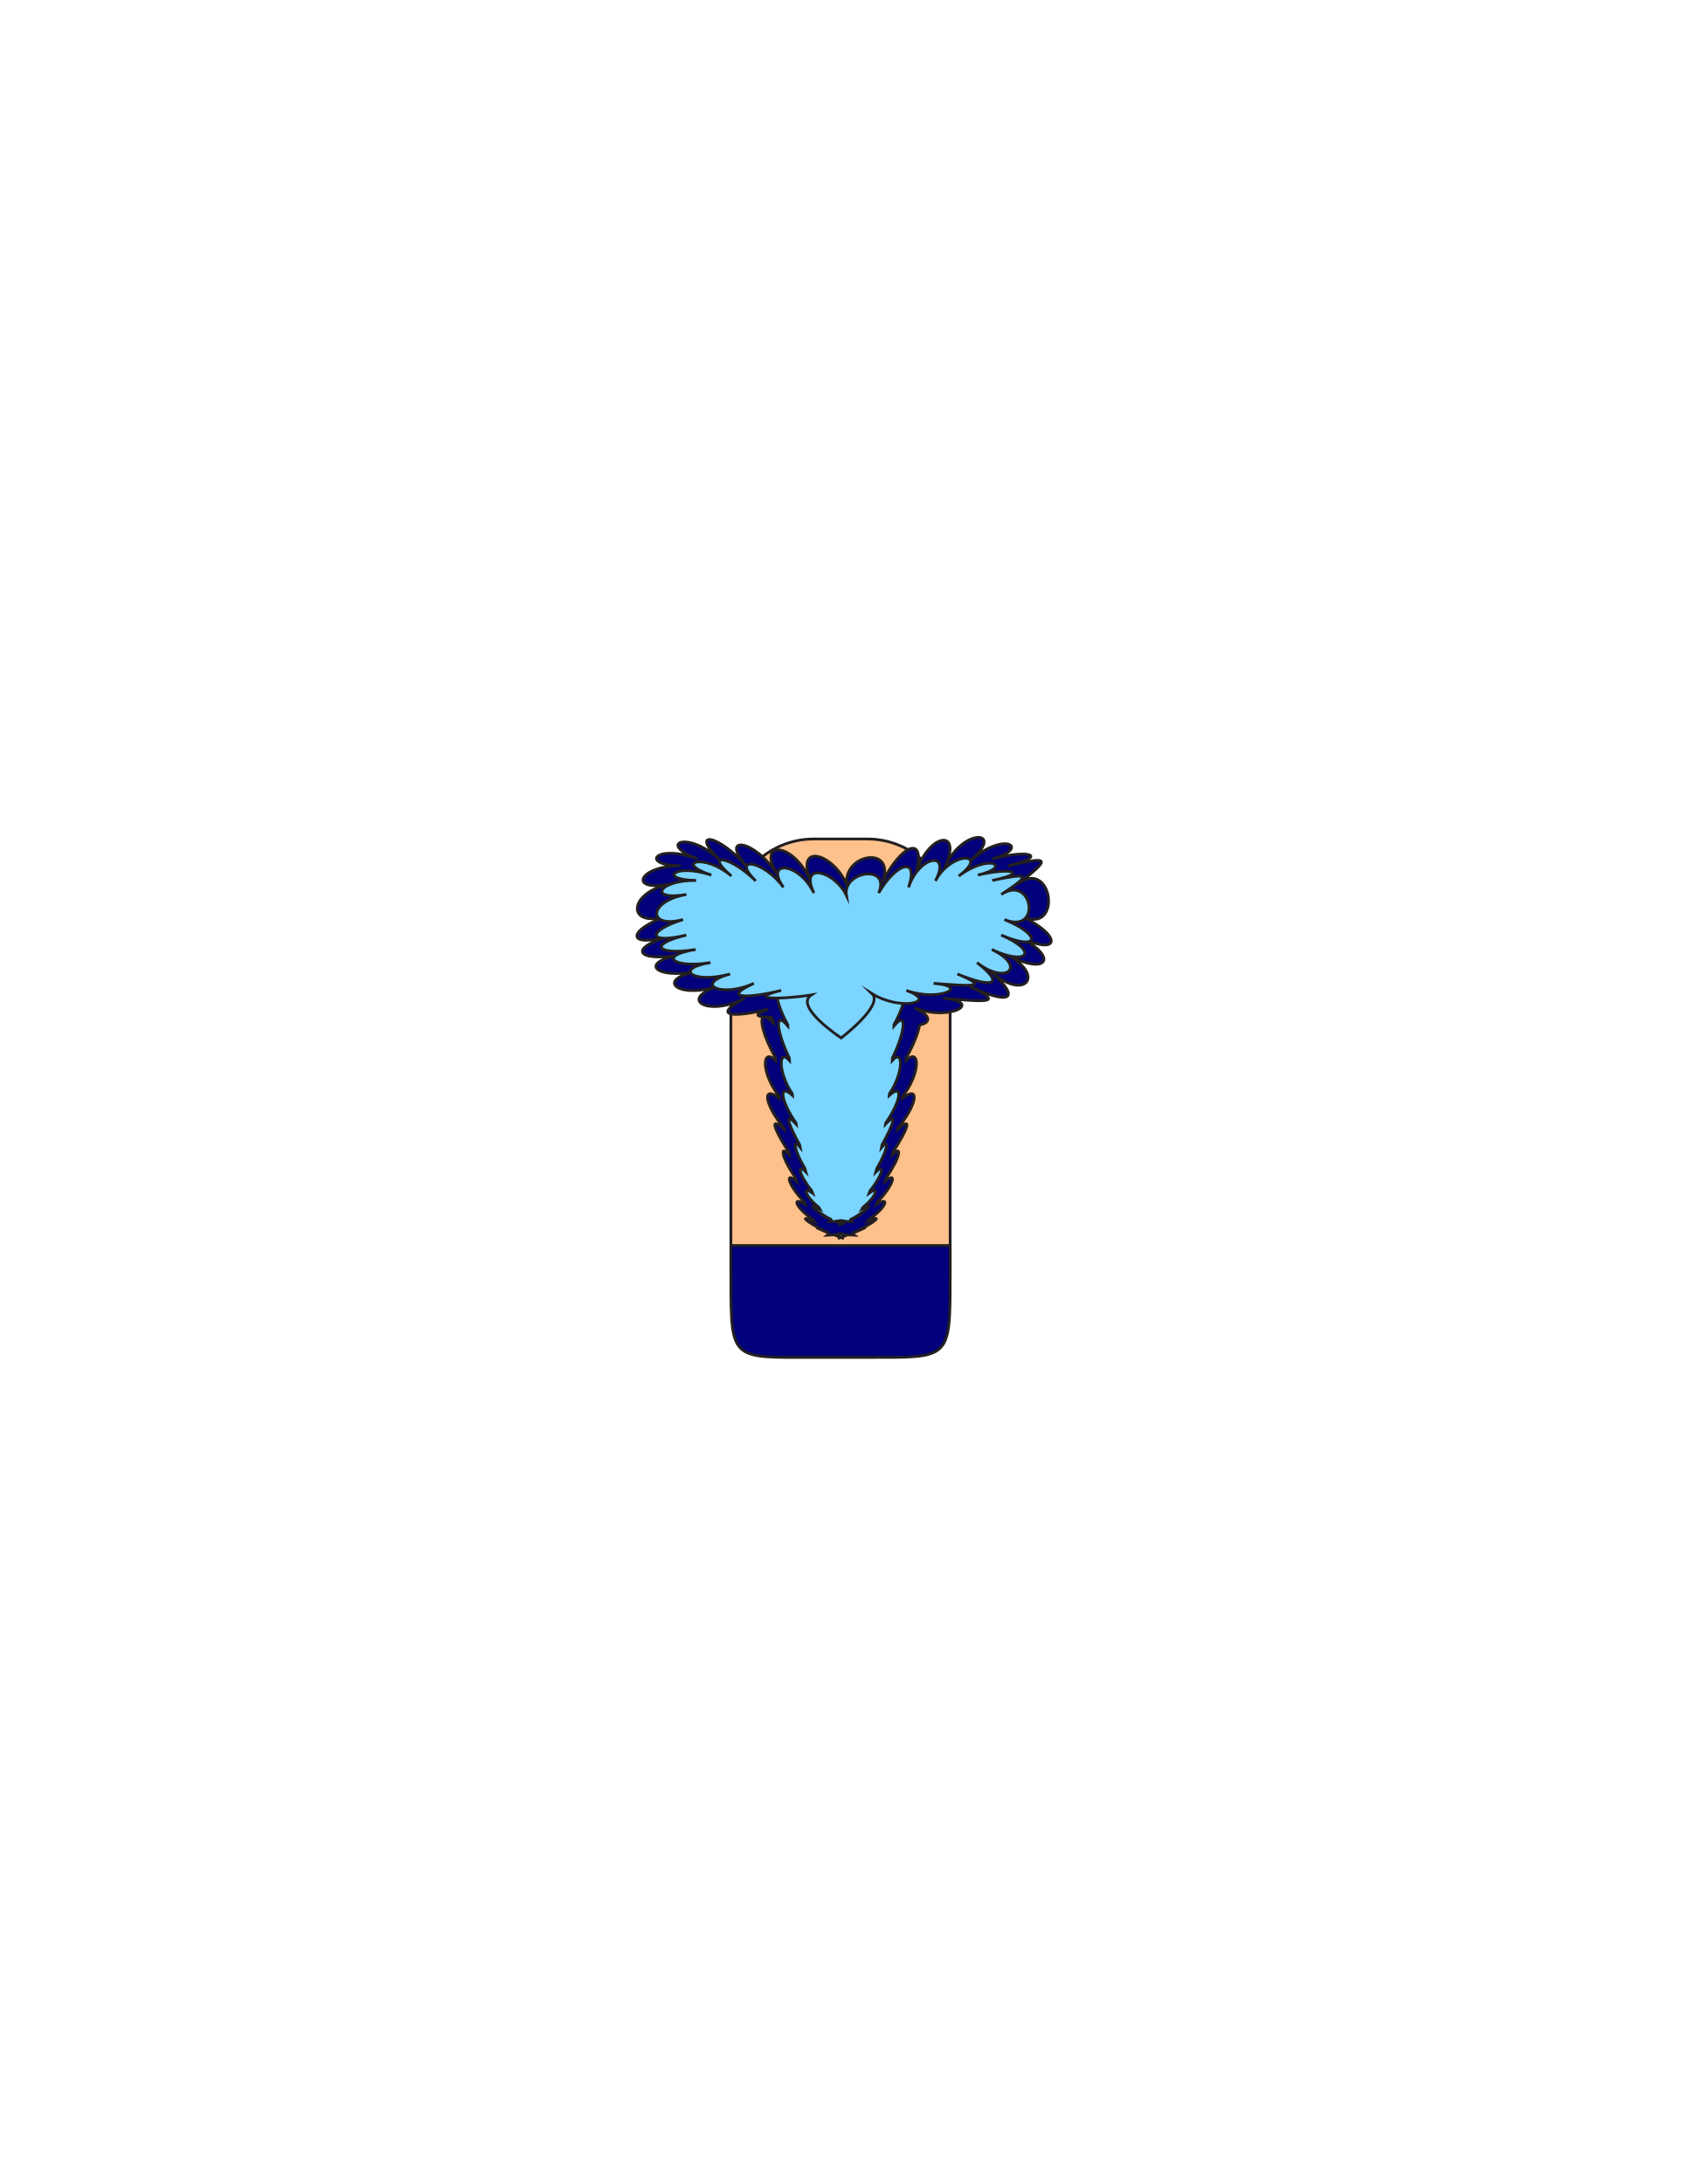
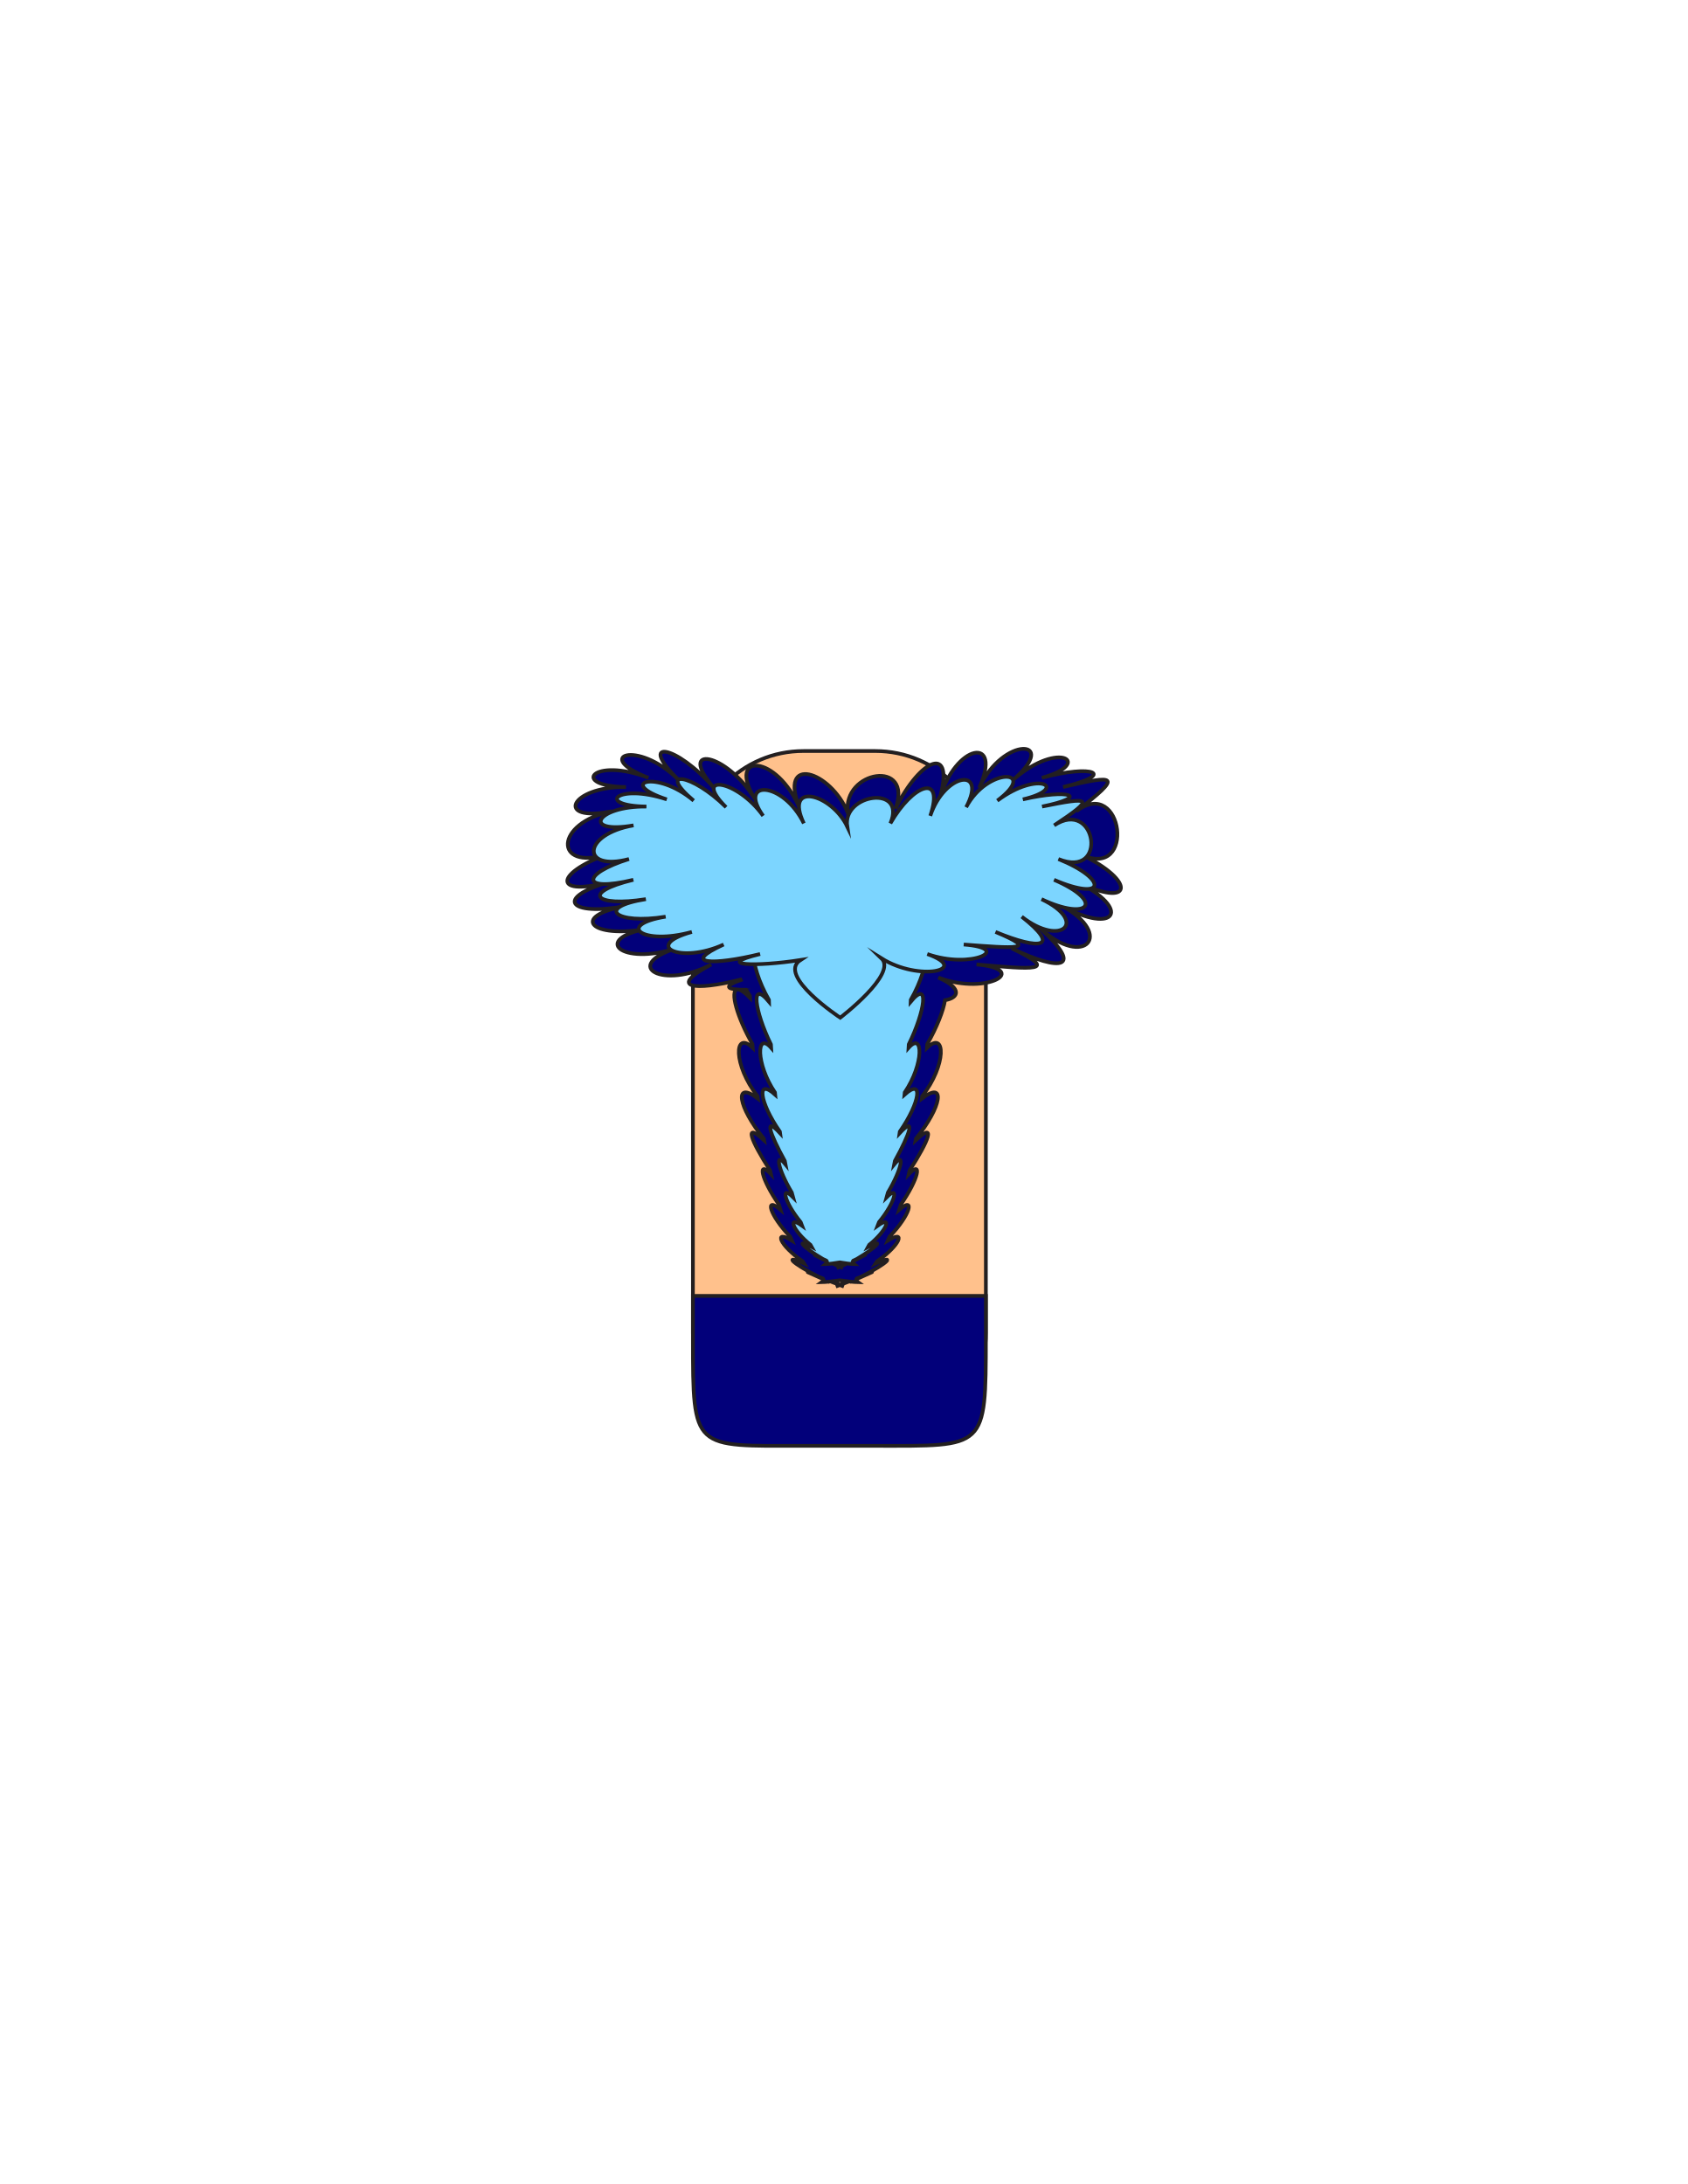
<svg xmlns="http://www.w3.org/2000/svg" version="1.1" id="Layer_1" x="0px" y="0px" width="612px" height="792px" viewBox="0 0 612 792" enable-background="new 0 0 612 792" xml:space="preserve">
-   <rect id="body_frame_1_" x="230.5" y="302.5" fill-opacity="0" fill="#BBBCBE" width="151" height="191" />
-   <path fill="#FFC18C" stroke="#231F20" stroke-miterlimit="10" d="M344.521,461.75c0,16.568-13.432,30-30,30h-19.5  c-16.568,0-30-13.432-30-30v-127.5c0-16.568,13.432-30,30-30h19.5c16.568,0,30,13.432,30,30V461.75z" />
-   <path id="PRIMARY_10_" fill="#02007A" stroke="#231F20" stroke-miterlimit="10" d="M370.352,332.251  c15.107,7.122,11.395-21.381-1.262-11.707c12.654-9.683,10.991-9.999-3.629-6.545c14.62-3.454,8.302-6.275-5.762-2.493  c14.063-3.783,4.952-10.508-7.663,0.449c12.614-10.958-2.873-11.914-9.328,2.281c6.449-14.193-6.428-12.022-10.761,3.004  c4.308-15.02-5.157-11.156-11.959,2.616c4.935-13.547-14.467-10.335-12.925,1.119c-4.695-11.454-19.042-15.886-13.017-1.119  c-6.221-14.781-19.987-15.335-12.201-2.616c-7.79-12.72-21.424-14.904-11.104-3.004c-10.32-11.9-20.958-13.32-9.721-2.281  c-11.237-11.039-23.261-6.242-8.055-0.449c-15.206-5.792-21.409,2.272-6.105,2.493c-15.304-0.221-19.447,9.686-3.872,6.545  c-15.576,3.143-15.746,16.152-1.354,11.707c-14.353,5.2-14.615,11.701,1.308,7.229c-15.913,4.495-11.518,9.538,3.75,6.734  c-15.268,2.804-9.175,8.937,5.934,6.093c-15.109,2.843-7.044,10.094,7.859,5.309c-14.903,4.785-3.503,11.284,9.524,4.38  c-12.08,6.401-4.538,7.222,7.92,4.109c0.02,0.039,0.039,0.079,0.059,0.118c-4.288,1.491-3.884,2.328-0.968,2.562  c-1.984,0.376-0.02,7.504,4.156,14.752c0.025,0.34,0.05,0.68,0.076,1.019c-5.167-4.968-5.291,4.743,1.304,13.072  c0.027,0.219,0.053,0.439,0.08,0.656c-6.585-5.063-5.416,2.221,1.62,10.835c0.028,0.159,0.058,0.313,0.086,0.472  c-5.665-5.215-3.653-0.021,1.623,8.127c0.075,0.336,0.149,0.677,0.226,1.009c-3.736-3.931-2.725,1.228,2.164,8.235  c0.142,0.473,0.285,0.933,0.43,1.393c-4.404-3.792-3.036,1.411,2.638,7.293c0.15,0.357,0.302,0.705,0.454,1.05  c-5.049-3.103-3.353,1.302,2.933,5.612c0.131,0.207,0.262,0.405,0.394,0.604c-5.617-2.528-3.497-0.167,3.836,3.534  c0.396,0.161,0.828,0.335,1.289,0.521c0.043,0.054,0.076,0.108,0.1,0.165c-0.481-0.233-0.944-0.462-1.389-0.686  c-3.717-1.515-4.4-1.917,1.4,0.72c0.076,0.239-0.035,0.497-0.456,0.795c0.576-0.011,1.23-0.063,1.902-0.135  c0.101,0.046,0.192,0.088,0.295,0.135c-0.099-0.046-0.191-0.09-0.289-0.135c0.159-0.018,0.32-0.035,0.481-0.054  c0.769,0.298,1.587,0.611,2.444,0.932c-0.31,0.135-0.643,0.278-1.021,0.437c0.373-0.137,0.738-0.272,1.099-0.407  c0.36,0.135,0.726,0.271,1.099,0.407c-0.379-0.158-0.712-0.302-1.021-0.437c0.857-0.32,1.676-0.634,2.444-0.932  c0.161,0.019,0.321,0.036,0.481,0.054c-0.098,0.045-0.19,0.089-0.289,0.135c0.103-0.047,0.194-0.089,0.295-0.135  c0.672,0.071,1.326,0.124,1.902,0.135c-0.421-0.298-0.532-0.557-0.456-0.795c5.799-2.637,5.117-2.235,1.403-0.722  c-0.444,0.225-0.908,0.454-1.392,0.688c0.023-0.057,0.057-0.111,0.1-0.166c0.463-0.185,0.895-0.359,1.292-0.521  c7.331-3.7,9.45-6.061,3.832-3.532c0.132-0.197,0.263-0.396,0.394-0.603c6.287-4.311,7.983-8.717,2.933-5.612  c0.151-0.344,0.303-0.692,0.453-1.049c5.676-5.883,7.044-11.088,2.639-7.294c0.145-0.46,0.288-0.92,0.43-1.393  c4.89-7.008,5.901-12.168,2.165-8.235c0.076-0.332,0.15-0.673,0.226-1.009c5.276-8.149,7.289-13.343,1.623-8.128  c0.028-0.158,0.058-0.313,0.085-0.472c7.037-8.613,8.207-15.898,1.621-10.835c0.027-0.217,0.053-0.438,0.079-0.656  c6.596-8.329,6.472-18.041,1.305-13.072c0.025-0.338,0.051-0.678,0.076-1.019c2.622-4.551,4.373-9.056,4.822-11.872  c3.786-0.616,4.649-3.148-1.393-5.923c0.008-0.016,0.016-0.031,0.023-0.047c12.879,4.693,24.636-2.418,9.911-3.699  c15.113,1.314,23.047,2.135,9.524-4.38c13.522,6.515,19.696,5.5,7.859-5.309c11.837,10.81,20.116,1.734,5.934-6.093  c14.183,7.828,19.207,0.995,3.75-6.734C384.501,347.209,385.463,339.383,370.352,332.251z M277.522,368.819  c0.571,0.03,1.216,0.041,1.927,0.033c0.328,0.543,0.671,1.089,1.038,1.637c0.006,0.179,0.011,0.358,0.017,0.537  C279.192,369.68,278.213,368.994,277.522,368.819z M304.895,448.673c-0.988-0.432-1.627-0.744-1.986-0.964  c0.693-0.087,1.374-0.183,1.986-0.264c0.612,0.081,1.293,0.177,1.985,0.264C306.521,447.929,305.882,448.241,304.895,448.673z" />
-   <path id="SECONDARY_4_" fill="#7CD5FF" stroke="#231F20" stroke-miterlimit="10" d="M324.28,358.686  c-0.001-0.098-0.002-0.19-0.003-0.288c5.559-8.548,5.662-10.621-0.749-14.969c-0.005-0.043-0.011-0.083-0.015-0.124  c4.729,2.344,0.596-4.835-1.619-9.139c-0.48-1.711-1.02-3.119-1.614-4.267c-0.509-1.607-1.098-2.713-1.774-3.45  c-1.176-1.291-2.603-1.46-4.269-1.25c-2.879-0.368-6.11,0.681-9.343,1.034c-3.232-0.353-6.464-1.402-9.343-1.034  c-1.666-0.21-3.093-0.041-4.269,1.25c-0.677,0.737-1.266,1.843-1.773,3.45c-0.596,1.147-1.135,2.556-1.615,4.267  c-2.215,4.303-6.35,11.482-1.62,9.139c-0.003,0.041-0.009,0.081-0.014,0.124c-6.412,4.348-6.308,6.42-0.749,14.969  c0,0.098-0.002,0.19-0.003,0.288c-5.387-6.368-5.508,3.012,0.142,12.896c0.004,0.165,0.008,0.33,0.014,0.494  c-5.17-6.209-3.887,2.575,0.53,11.549c0.021,0.312,0.041,0.627,0.06,0.937c-4.071-4.584-4.171,4.379,1.031,12.066  c0.018,0.199,0.041,0.405,0.06,0.604c-5.189-4.671-4.27,2.049,1.279,9.998c0.021,0.148,0.046,0.289,0.066,0.438  c-4.467-4.813-2.878-0.021,1.278,7.498c0.063,0.31,0.12,0.625,0.178,0.931c-2.944-3.628-2.147,1.132,1.707,7.601  c0.115,0.436,0.224,0.859,0.343,1.285c-3.477-3.5-2.396,1.301,2.075,6.73c0.122,0.329,0.236,0.649,0.36,0.969  c-3.983-2.865-2.646,1.2,2.309,5.18c0.106,0.189,0.212,0.373,0.313,0.555c-4.428-2.332-2.756-0.152,3.027,3.262  c0.313,0.149,0.646,0.311,1.012,0.482c0.04,0.049,0.061,0.099,0.084,0.15c-0.383-0.215-0.747-0.426-1.096-0.633  c-2.935-1.397-3.474-1.769,1.102,0.666c0.058,0.221-0.029,0.458-0.363,0.732c0.457-0.01,0.972-0.059,1.508-0.125  c0.076,0.043,0.144,0.082,0.232,0.125c-0.085-0.042-0.153-0.082-0.229-0.125c0.124-0.016,0.248-0.031,0.372-0.049  c0.608,0.274,1.255,0.564,1.928,0.858c-0.236,0.124-0.507,0.257-0.8,0.403c0.29-0.126,0.578-0.25,0.864-0.375  c0.286,0.125,0.574,0.249,0.864,0.375c-0.293-0.146-0.563-0.279-0.8-0.403c0.673-0.294,1.319-0.584,1.927-0.858  c0.125,0.018,0.248,0.033,0.372,0.049c-0.074,0.043-0.143,0.083-0.229,0.125c0.09-0.043,0.157-0.082,0.233-0.125  c0.536,0.066,1.052,0.115,1.508,0.125c-0.334-0.274-0.421-0.513-0.364-0.732c4.574-2.435,4.037-2.064,1.103-0.668  c-0.346,0.208-0.711,0.42-1.096,0.635c0.023-0.052,0.044-0.102,0.085-0.152c0.365-0.17,0.7-0.332,1.011-0.482  c5.783-3.413,7.455-5.592,3.027-3.26c0.1-0.182,0.205-0.364,0.312-0.555c4.957-3.979,6.293-8.045,2.309-5.18  c0.123-0.317,0.237-0.639,0.36-0.967c4.472-5.43,5.553-10.232,2.075-6.732c0.119-0.424,0.229-0.85,0.343-1.285  c3.855-6.467,4.651-11.229,1.708-7.6c0.058-0.307,0.115-0.621,0.178-0.932c4.156-7.52,5.746-12.311,1.278-7.498  c0.021-0.148,0.045-0.289,0.065-0.438c5.55-7.947,6.472-14.669,1.28-9.998c0.019-0.199,0.042-0.405,0.06-0.604  c5.202-7.688,5.103-16.651,1.031-12.066c0.019-0.31,0.039-0.625,0.061-0.937c4.416-8.975,5.698-17.758,0.529-11.549  c0.006-0.164,0.01-0.329,0.014-0.494C329.789,361.698,329.666,352.318,324.28,358.686z M304.895,443.732  c-0.779-0.398-1.282-0.688-1.567-0.891c0.546-0.08,1.085-0.168,1.567-0.243c0.482,0.075,1.021,0.163,1.566,0.243  C306.177,443.045,305.673,443.334,304.895,443.732z" />
-   <path id="SECONDARY_1_" fill="#7CD5FF" stroke="#231F20" stroke-miterlimit="10" d="M364.198,333.472  c13.678,5.543,12.801,11.628-1.184,5.622c13.984,6.006,9.442,11.323-3.401,5.234c12.844,6.089,5.348,13.145-5.364,4.739  c10.712,8.405,5.122,9.197-7.121,4.13c12.243,5.067,5.061,4.427-8.62,3.406c13.681,1.021,2.106,6.824-9.89,2.572  c11.994,4.252-2.155,7.586-12.433,1.158C320.604,364.541,305,376.4,305,376.4s-17.313-11.393-10.8-15.6  c-12.042,1.874-23.764,1.494-10.939-1.625c-12.824,3.119-21.687,2.796-9.896-2.572c-11.791,5.368-22.111,0.315-8.621-3.406  c-13.49,3.721-20.791-1.917-7.114-4.13c-13.676,2.213-19.191-2.557-5.37-4.739c-13.821,2.182-17.799-1.741-3.396-5.234  c-14.412,3.474-14.173-1.58-1.183-5.622c-13.028,3.454-12.873-6.662,1.228-9.105c-14.1,2.441-10.349-5.26,3.503-5.091  c-13.853-0.169-8.238-6.443,5.528-1.938c-13.766-4.504-2.883-8.235,7.29,0.351c-10.173-8.585-0.543-7.479,8.797,1.773  c-9.341-9.253,3-7.555,10.052,2.338c-7.048-9.893,5.41-9.463,11.047,2.032c-5.455-11.482,7.528-8.035,11.778,0.872  c-1.389-8.907,16.163-11.406,11.701-0.872c6.161-10.709,14.723-13.714,10.827-2.032c3.921-11.688,15.573-13.375,9.736-2.338  c5.843-11.039,19.868-10.294,8.45-1.773c11.419-8.521,19.661-3.29,6.929-0.351c12.732-2.939,18.45-0.747,5.218,1.938  c13.232-2.685,14.739-2.44,3.282,5.091C374.508,316.842,377.873,339.01,364.198,333.472z" />
-   <path id="PRIMARY_11_" fill="#02007A" stroke="#231F20" stroke-miterlimit="10" d="M265.021,451.672v11.599  c0,30.365,0,28.974,30,28.974h19.5c30,0,30.001,1.075,30.001-29.29l-0.001-11.282H265.021z" />
+   <rect id="body_frame_1_" x="205.123" y="270" fill="#BBBCBE" fill-opacity="0" width="202" height="256" />
+   <path fill="#FFC18C" stroke="#231F20" stroke-width="1.338" stroke-miterlimit="10" d="M357.47,483.445  c0,22.207-17.948,40.209-40.084,40.209h-26.055c-22.137,0-40.083-18.002-40.083-40.209v-170.89  c0-22.207,17.947-40.209,40.083-40.209h26.055c22.136,0,40.084,18.003,40.084,40.209V483.445z" />
+   <path id="PRIMARY_10_" fill="#02007A" stroke="#231F20" stroke-width="1.338" stroke-miterlimit="10" d="M391.981,309.875  c20.186,9.546,15.226-28.657-1.686-15.691c16.907-12.979,14.686-13.402-4.849-8.772c19.534-4.629,11.092-8.41-7.698-3.341  c18.789-5.07,6.616-14.084-10.239,0.602c16.854-14.687-3.839-15.969-12.464,3.057c8.617-19.022-8.588-16.113-14.377,4.027  c5.755-20.131-6.891-14.953-15.979,3.506c6.593-18.157-19.331-13.853-17.27,1.5c-6.273-15.353-25.443-21.293-17.393-1.5  c-8.312-19.811-26.705-20.554-16.302-3.506c-10.408-17.049-28.625-19.976-14.836-4.027c-13.79-15.949-28.002-17.853-12.989-3.057  c-15.014-14.796-31.079-8.367-10.763-0.602c-20.316-7.763-28.604,3.045-8.157,3.341c-20.447-0.296-25.983,12.982-5.173,8.772  c-20.812,4.213-21.039,21.648-1.809,15.691c-19.177,6.97-19.528,15.684,1.747,9.689c-21.261,6.025-15.39,12.784,5.011,9.025  c-20.4,3.758-12.259,11.979,7.928,8.167c-20.187,3.81-9.411,13.529,10.5,7.116c-19.912,6.413-4.68,15.124,12.726,5.871  c-16.141,8.579-6.063,9.679,10.582,5.507c0.026,0.053,0.052,0.106,0.079,0.159c-5.729,1.998-5.19,3.12-1.293,3.434  c-2.651,0.504-0.027,10.058,5.553,19.772c0.033,0.456,0.066,0.911,0.101,1.366c-6.904-6.659-7.069,6.357,1.743,17.52  c0.036,0.294,0.07,0.589,0.107,0.88c-8.798-6.786-7.236,2.977,2.164,14.522c0.038,0.213,0.078,0.419,0.115,0.632  c-7.568-6.989-4.881-0.027,2.168,10.893c0.101,0.45,0.2,0.908,0.302,1.353c-4.992-5.269-3.641,1.646,2.892,11.038  c0.189,0.633,0.381,1.251,0.575,1.867c-5.885-5.082-4.057,1.891,3.524,9.775c0.201,0.478,0.404,0.945,0.607,1.407  c-6.746-4.16-4.48,1.744,3.919,7.521c0.175,0.277,0.351,0.543,0.526,0.811c-7.505-3.389-4.672-0.224,5.125,4.736  c0.529,0.217,1.106,0.449,1.722,0.698c0.058,0.073,0.102,0.146,0.134,0.221c-0.643-0.312-1.262-0.619-1.856-0.919  c-4.966-2.031-5.879-2.569,1.871,0.965c0.102,0.321-0.046,0.666-0.609,1.065c0.77-0.015,1.643-0.084,2.542-0.181  c0.135,0.062,0.256,0.118,0.394,0.181c-0.132-0.062-0.255-0.12-0.386-0.181c0.213-0.024,0.427-0.047,0.643-0.072  c1.028,0.399,2.121,0.818,3.266,1.249c-0.415,0.181-0.859,0.373-1.364,0.585c0.499-0.183,0.986-0.363,1.468-0.544  c0.481,0.181,0.97,0.362,1.469,0.544c-0.506-0.211-0.951-0.404-1.364-0.585c1.145-0.429,2.24-0.85,3.266-1.249  c0.215,0.025,0.429,0.049,0.643,0.072c-0.132,0.061-0.254,0.119-0.386,0.181c0.137-0.063,0.258-0.119,0.394-0.181  c0.898,0.096,1.772,0.166,2.541,0.181c-0.563-0.399-0.71-0.746-0.609-1.065c7.749-3.534,6.837-2.996,1.875-0.967  c-0.593,0.301-1.214,0.608-1.859,0.921c0.03-0.075,0.075-0.147,0.133-0.223c0.619-0.247,1.196-0.479,1.727-0.697  c9.795-4.959,12.627-8.124,5.12-4.734c0.176-0.265,0.351-0.53,0.527-0.808c8.398-5.778,10.665-11.685,3.918-7.522  c0.202-0.46,0.404-0.928,0.605-1.405c7.584-7.887,9.411-14.861,3.525-9.776c0.194-0.616,0.385-1.233,0.575-1.868  c6.533-9.393,7.884-16.309,2.894-11.036c0.1-0.445,0.199-0.903,0.301-1.354c7.05-10.922,9.739-17.884,2.169-10.894  c0.038-0.213,0.077-0.419,0.113-0.633c9.402-11.544,10.966-21.308,2.166-14.522c0.036-0.29,0.07-0.587,0.105-0.879  c8.813-11.164,8.647-24.181,1.743-17.521c0.034-0.453,0.068-0.909,0.103-1.366c3.503-6.1,5.843-12.138,6.442-15.913  c5.058-0.826,6.211-4.219-1.861-7.938c0.01-0.021,0.021-0.042,0.031-0.063c17.208,6.29,32.916-3.242,13.242-4.958  c20.192,1.761,30.794,2.861,12.725-5.87c18.067,8.731,26.316,7.372,10.501-7.116c15.815,14.489,26.878,2.324,7.928-8.167  c18.951,10.492,25.663,1.333,5.011-9.026C410.887,329.924,412.172,319.435,391.981,309.875z M267.95,358.888  c0.763,0.041,1.625,0.055,2.575,0.044c0.438,0.728,0.896,1.459,1.386,2.194c0.009,0.24,0.015,0.48,0.023,0.72  C270.181,360.042,268.873,359.123,267.95,358.888z M304.523,465.918c-1.32-0.579-2.174-0.998-2.653-1.292  c0.926-0.117,1.836-0.245,2.653-0.354c0.817,0.108,1.727,0.236,2.652,0.354C306.697,464.92,305.842,465.339,304.523,465.918z" />
+   <path id="SECONDARY_4_" fill="#7CD5FF" stroke="#231F20" stroke-width="1.338" stroke-miterlimit="10" d="M330.425,345.307  c-0.001-0.132-0.003-0.255-0.004-0.386c7.427-11.457,7.565-14.236-1.001-20.063c-0.007-0.058-0.016-0.111-0.021-0.166  c6.319,3.141,0.797-6.48-2.164-12.25c-0.641-2.293-1.362-4.181-2.155-5.719c-0.68-2.154-1.468-3.636-2.371-4.624  c-1.57-1.73-3.477-1.957-5.703-1.675c-3.847-0.494-8.164,0.912-12.483,1.385c-4.318-0.473-8.637-1.879-12.484-1.385  c-2.225-0.282-4.132-0.055-5.703,1.675c-0.905,0.987-1.692,2.47-2.37,4.624c-0.796,1.538-1.516,3.426-2.158,5.719  c-2.959,5.768-8.484,15.39-2.165,12.25c-0.004,0.055-0.012,0.108-0.019,0.166c-8.566,5.827-8.428,8.605-1,20.063  c0,0.131-0.003,0.254-0.004,0.386c-7.197-8.536-7.359,4.037,0.189,17.285c0.005,0.221,0.011,0.442,0.019,0.662  c-6.908-8.322-5.194,3.451,0.708,15.479c0.028,0.418,0.055,0.84,0.08,1.256c-5.439-6.144-5.573,5.869,1.378,16.172  c0.024,0.267,0.055,0.543,0.08,0.811c-6.933-6.262-5.705,2.745,1.709,13.4c0.028,0.197,0.061,0.386,0.088,0.586  c-5.968-6.45-3.845-0.027,1.708,10.05c0.084,0.415,0.16,0.838,0.237,1.247c-3.933-4.862-2.869,1.518,2.281,10.188  c0.154,0.584,0.299,1.15,0.458,1.723c-4.646-4.69-3.202,1.744,2.772,9.02c0.163,0.441,0.315,0.871,0.481,1.299  c-5.322-3.839-3.536,1.608,3.085,6.943c0.142,0.253,0.283,0.5,0.418,0.744c-5.916-3.126-3.682-0.205,4.045,4.371  c0.417,0.2,0.862,0.418,1.352,0.646c0.054,0.065,0.082,0.133,0.112,0.2c-0.512-0.287-0.998-0.57-1.464-0.848  c-3.922-1.872-4.642-2.37,1.472,0.893c0.078,0.297-0.039,0.614-0.485,0.981c0.611-0.013,1.299-0.08,2.015-0.167  c0.102,0.058,0.192,0.109,0.31,0.167c-0.114-0.056-0.204-0.109-0.306-0.167c0.166-0.022,0.332-0.042,0.497-0.065  c0.813,0.366,1.678,0.755,2.577,1.148c-0.315,0.167-0.677,0.345-1.069,0.541c0.387-0.169,0.772-0.335,1.154-0.503  c0.382,0.168,0.767,0.334,1.154,0.503c-0.391-0.196-0.751-0.374-1.068-0.541c0.899-0.394,1.763-0.782,2.575-1.148  c0.167,0.023,0.331,0.043,0.497,0.065c-0.1,0.058-0.191,0.111-0.306,0.167c0.12-0.058,0.21-0.109,0.311-0.167  c0.716,0.087,1.406,0.154,2.016,0.167c-0.446-0.367-0.563-0.688-0.486-0.981c6.111-3.263,5.394-2.766,1.473-0.896  c-0.462,0.279-0.949,0.563-1.464,0.851c0.031-0.069,0.059-0.136,0.113-0.202c0.488-0.229,0.936-0.445,1.351-0.646  c7.728-4.575,9.961-7.495,4.045-4.369c0.134-0.244,0.274-0.488,0.417-0.744c6.623-5.334,8.408-10.782,3.085-6.943  c0.165-0.424,0.316-0.856,0.48-1.296c5.977-7.277,7.421-13.713,2.772-9.022c0.159-0.569,0.307-1.14,0.458-1.723  c5.151-8.668,6.215-15.051,2.282-10.187c0.078-0.411,0.154-0.833,0.239-1.249c5.552-10.08,7.678-16.501,1.706-10.05  c0.029-0.199,0.061-0.388,0.088-0.586c7.415-10.652,8.646-19.662,1.711-13.4c0.024-0.268,0.056-0.543,0.079-0.811  c6.951-10.305,6.819-22.317,1.378-16.172c0.024-0.416,0.053-0.837,0.081-1.256c5.9-12.029,7.613-23.801,0.707-15.479  c0.008-0.22,0.013-0.441,0.019-0.662C337.785,349.344,337.621,336.771,330.425,345.307z M304.523,459.296  c-1.041-0.534-1.713-0.923-2.093-1.195c0.729-0.107,1.45-0.225,2.093-0.325c0.644,0.101,1.364,0.218,2.093,0.325  C306.236,458.374,305.563,458.762,304.523,459.296z" />
+   <path id="SECONDARY_1_" fill="#7CD5FF" stroke="#231F20" stroke-width="1.338" stroke-miterlimit="10" d="M383.76,311.513  c18.275,7.429,17.104,15.585-1.583,7.535c18.686,8.05,12.616,15.176-4.543,7.016c17.161,8.161,7.146,17.618-7.167,6.351  c14.313,11.266,6.844,12.328-9.515,5.536c16.358,6.792,6.763,5.934-11.518,4.565c18.28,1.369,2.814,9.146-13.214,3.447  c16.025,5.7-2.88,10.168-16.613,1.553c5.904,5.64-14.943,21.535-14.943,21.535s-23.132-15.271-14.43-20.909  c-16.089,2.512-31.751,2.002-14.616-2.178c-17.135,4.181-28.977,3.748-13.222-3.447c-15.754,7.195-29.543,0.422-11.519-4.565  c-18.024,4.987-27.779-2.569-9.505-5.536c-18.272,2.966-25.641-3.427-7.175-6.351c-18.466,2.924-23.781-2.334-4.537-7.016  c-19.256,4.656-18.938-2.117-1.581-7.535c-17.408,4.629-17.2-8.93,1.641-12.204c-18.839,3.271-13.828-7.05,4.68-6.824  c-18.509-0.226-11.007-8.635,7.386-2.597c-18.394-6.037-3.852-11.038,9.74,0.47c-13.592-11.506-0.726-10.024,11.753,2.376  c-12.48-12.402,4.009-10.125,13.431,3.133c-9.417-13.259,7.229-12.683,14.76,2.724c-7.289-15.39,10.058-10.77,15.737,1.169  c-1.856-11.938,21.596-15.288,15.635-1.169c8.23-14.354,19.671-18.381,14.465-2.724c5.238-15.666,20.808-17.927,13.009-3.133  c7.807-14.796,26.546-13.797,11.291-2.376c15.257-11.421,26.27-4.41,9.257-0.47c17.013-3.939,24.652-1.001,6.972,2.597  c17.681-3.599,19.693-3.27,4.386,6.824C397.535,289.223,402.031,318.935,383.76,311.513z" />
+   <path id="PRIMARY_11_" fill="#02007A" stroke="#231F20" stroke-width="1.338" stroke-miterlimit="10" d="M251.247,469.938v15.547  c0,40.697,0,38.834,40.083,38.834h26.055c40.084,0,40.085,1.44,40.085-39.258l-0.001-15.122L251.247,469.938L251.247,469.938z" />
</svg>
